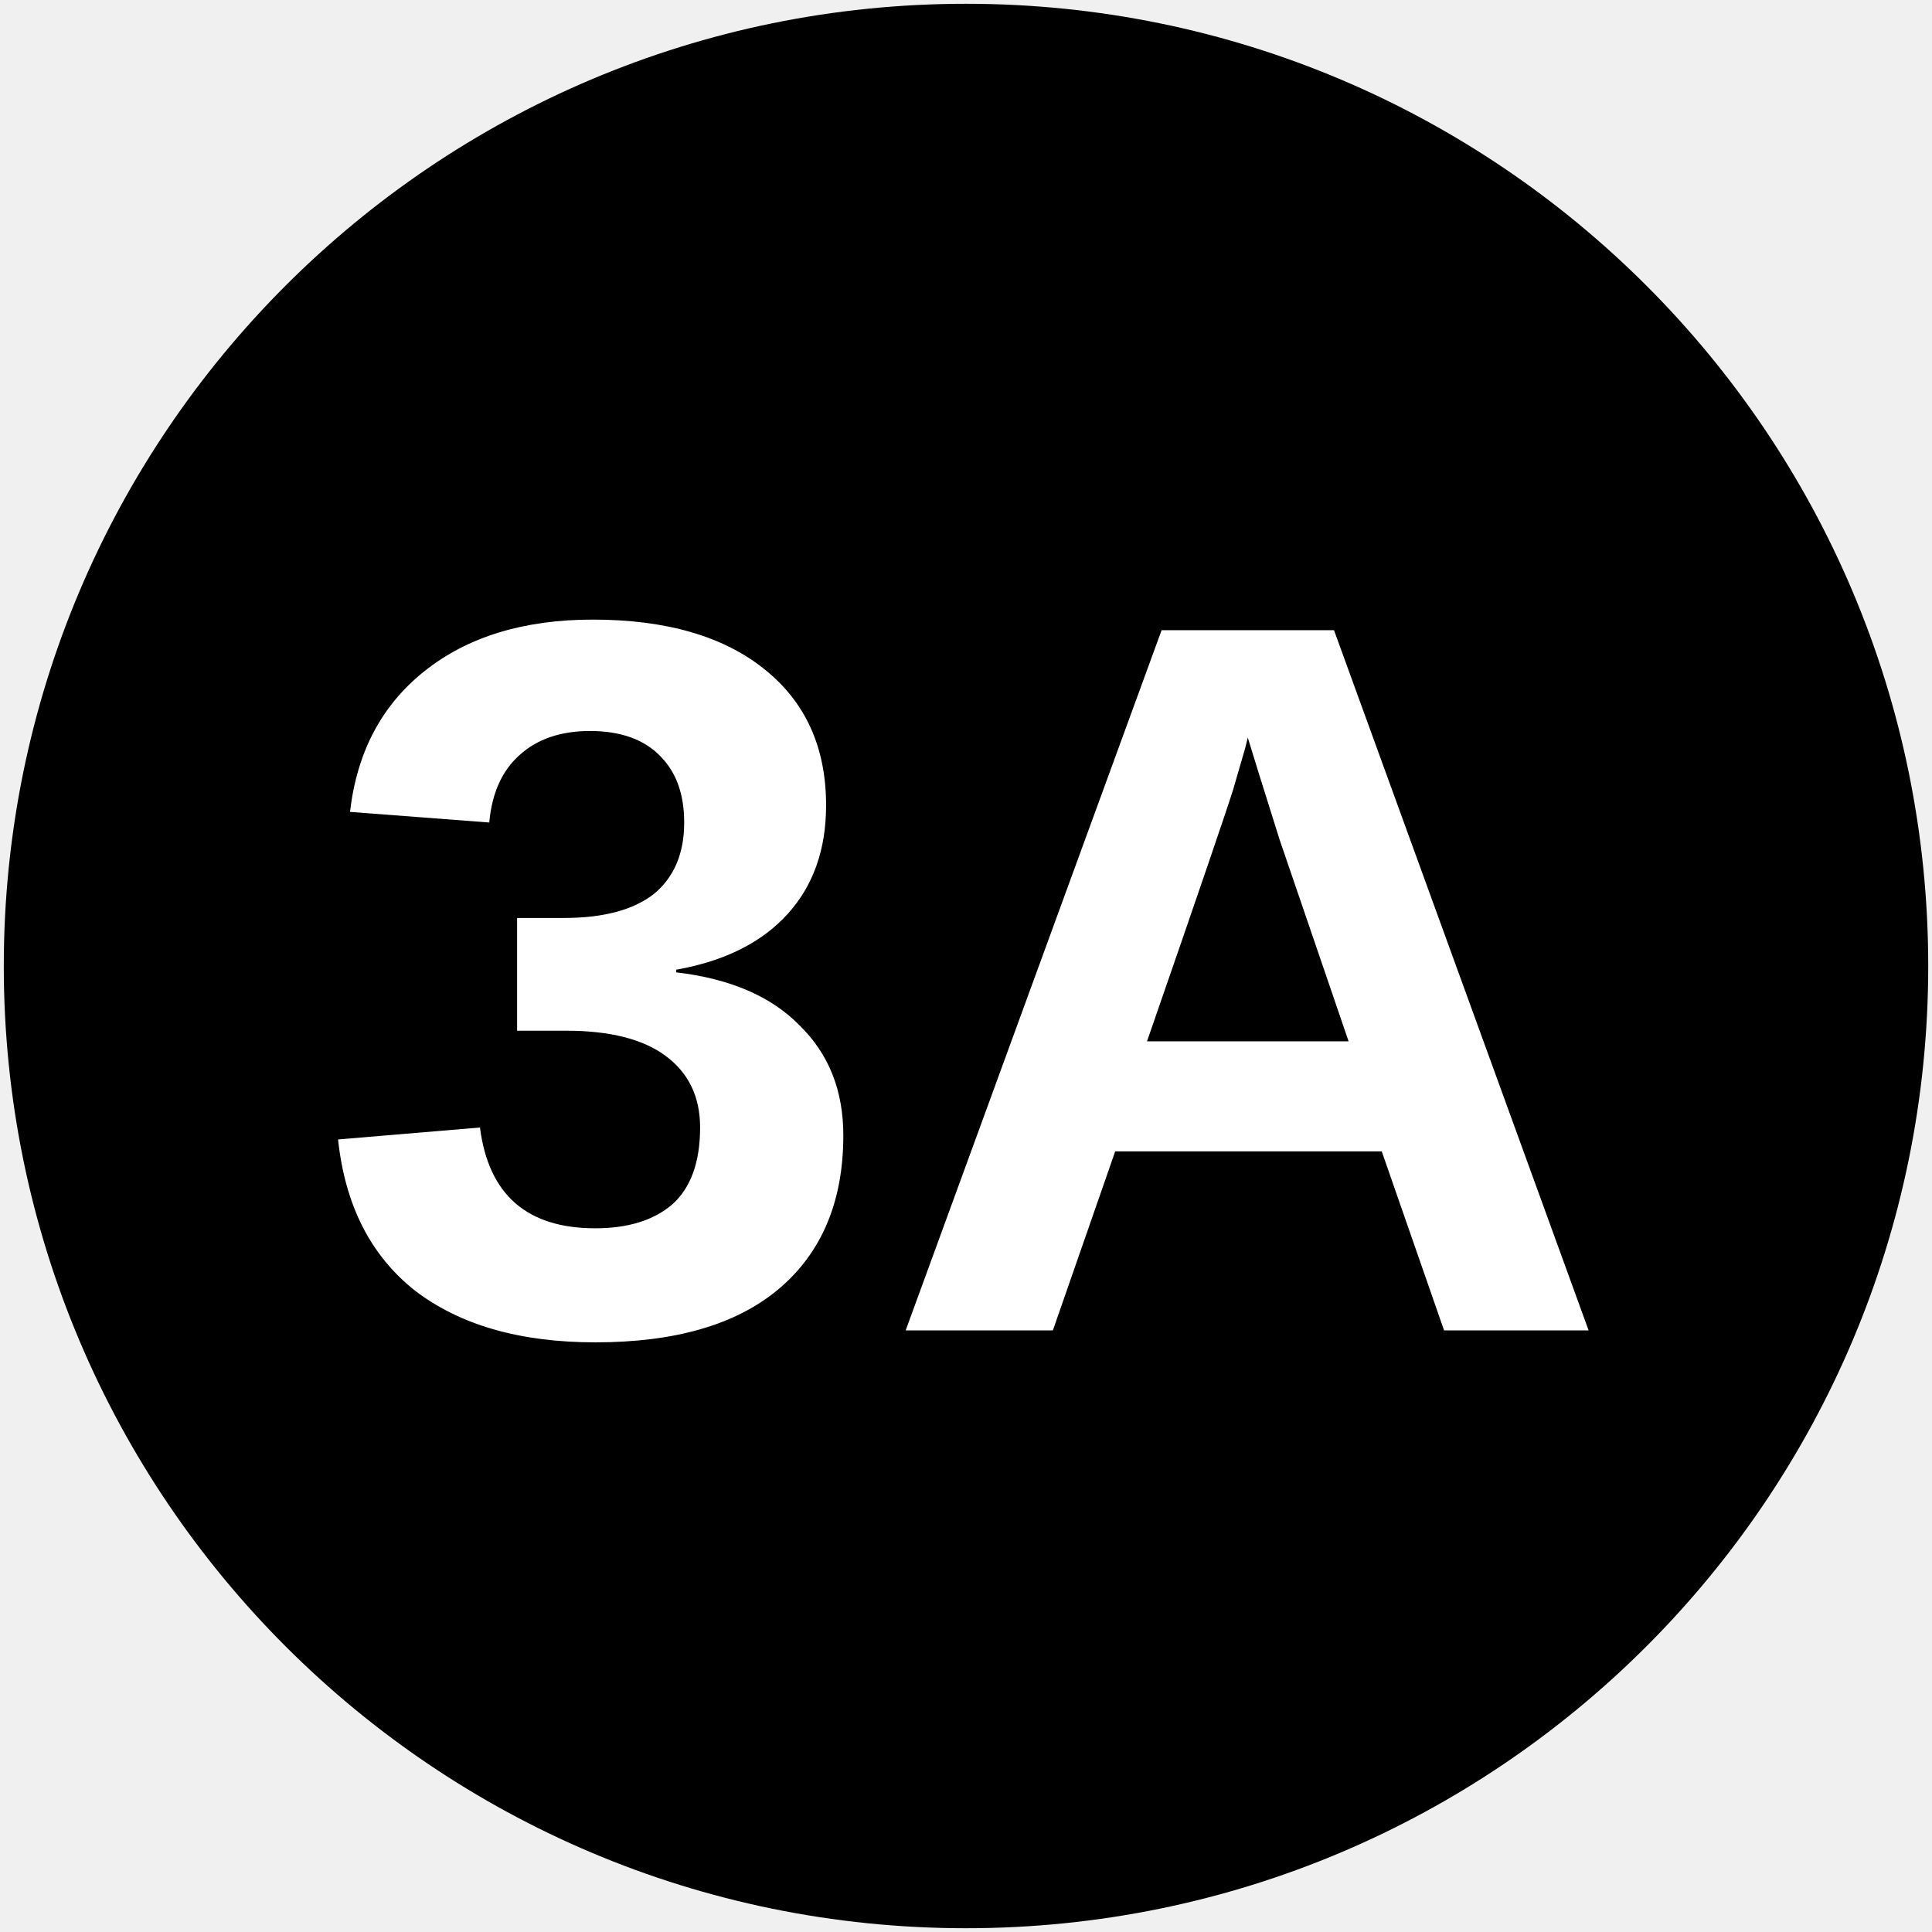
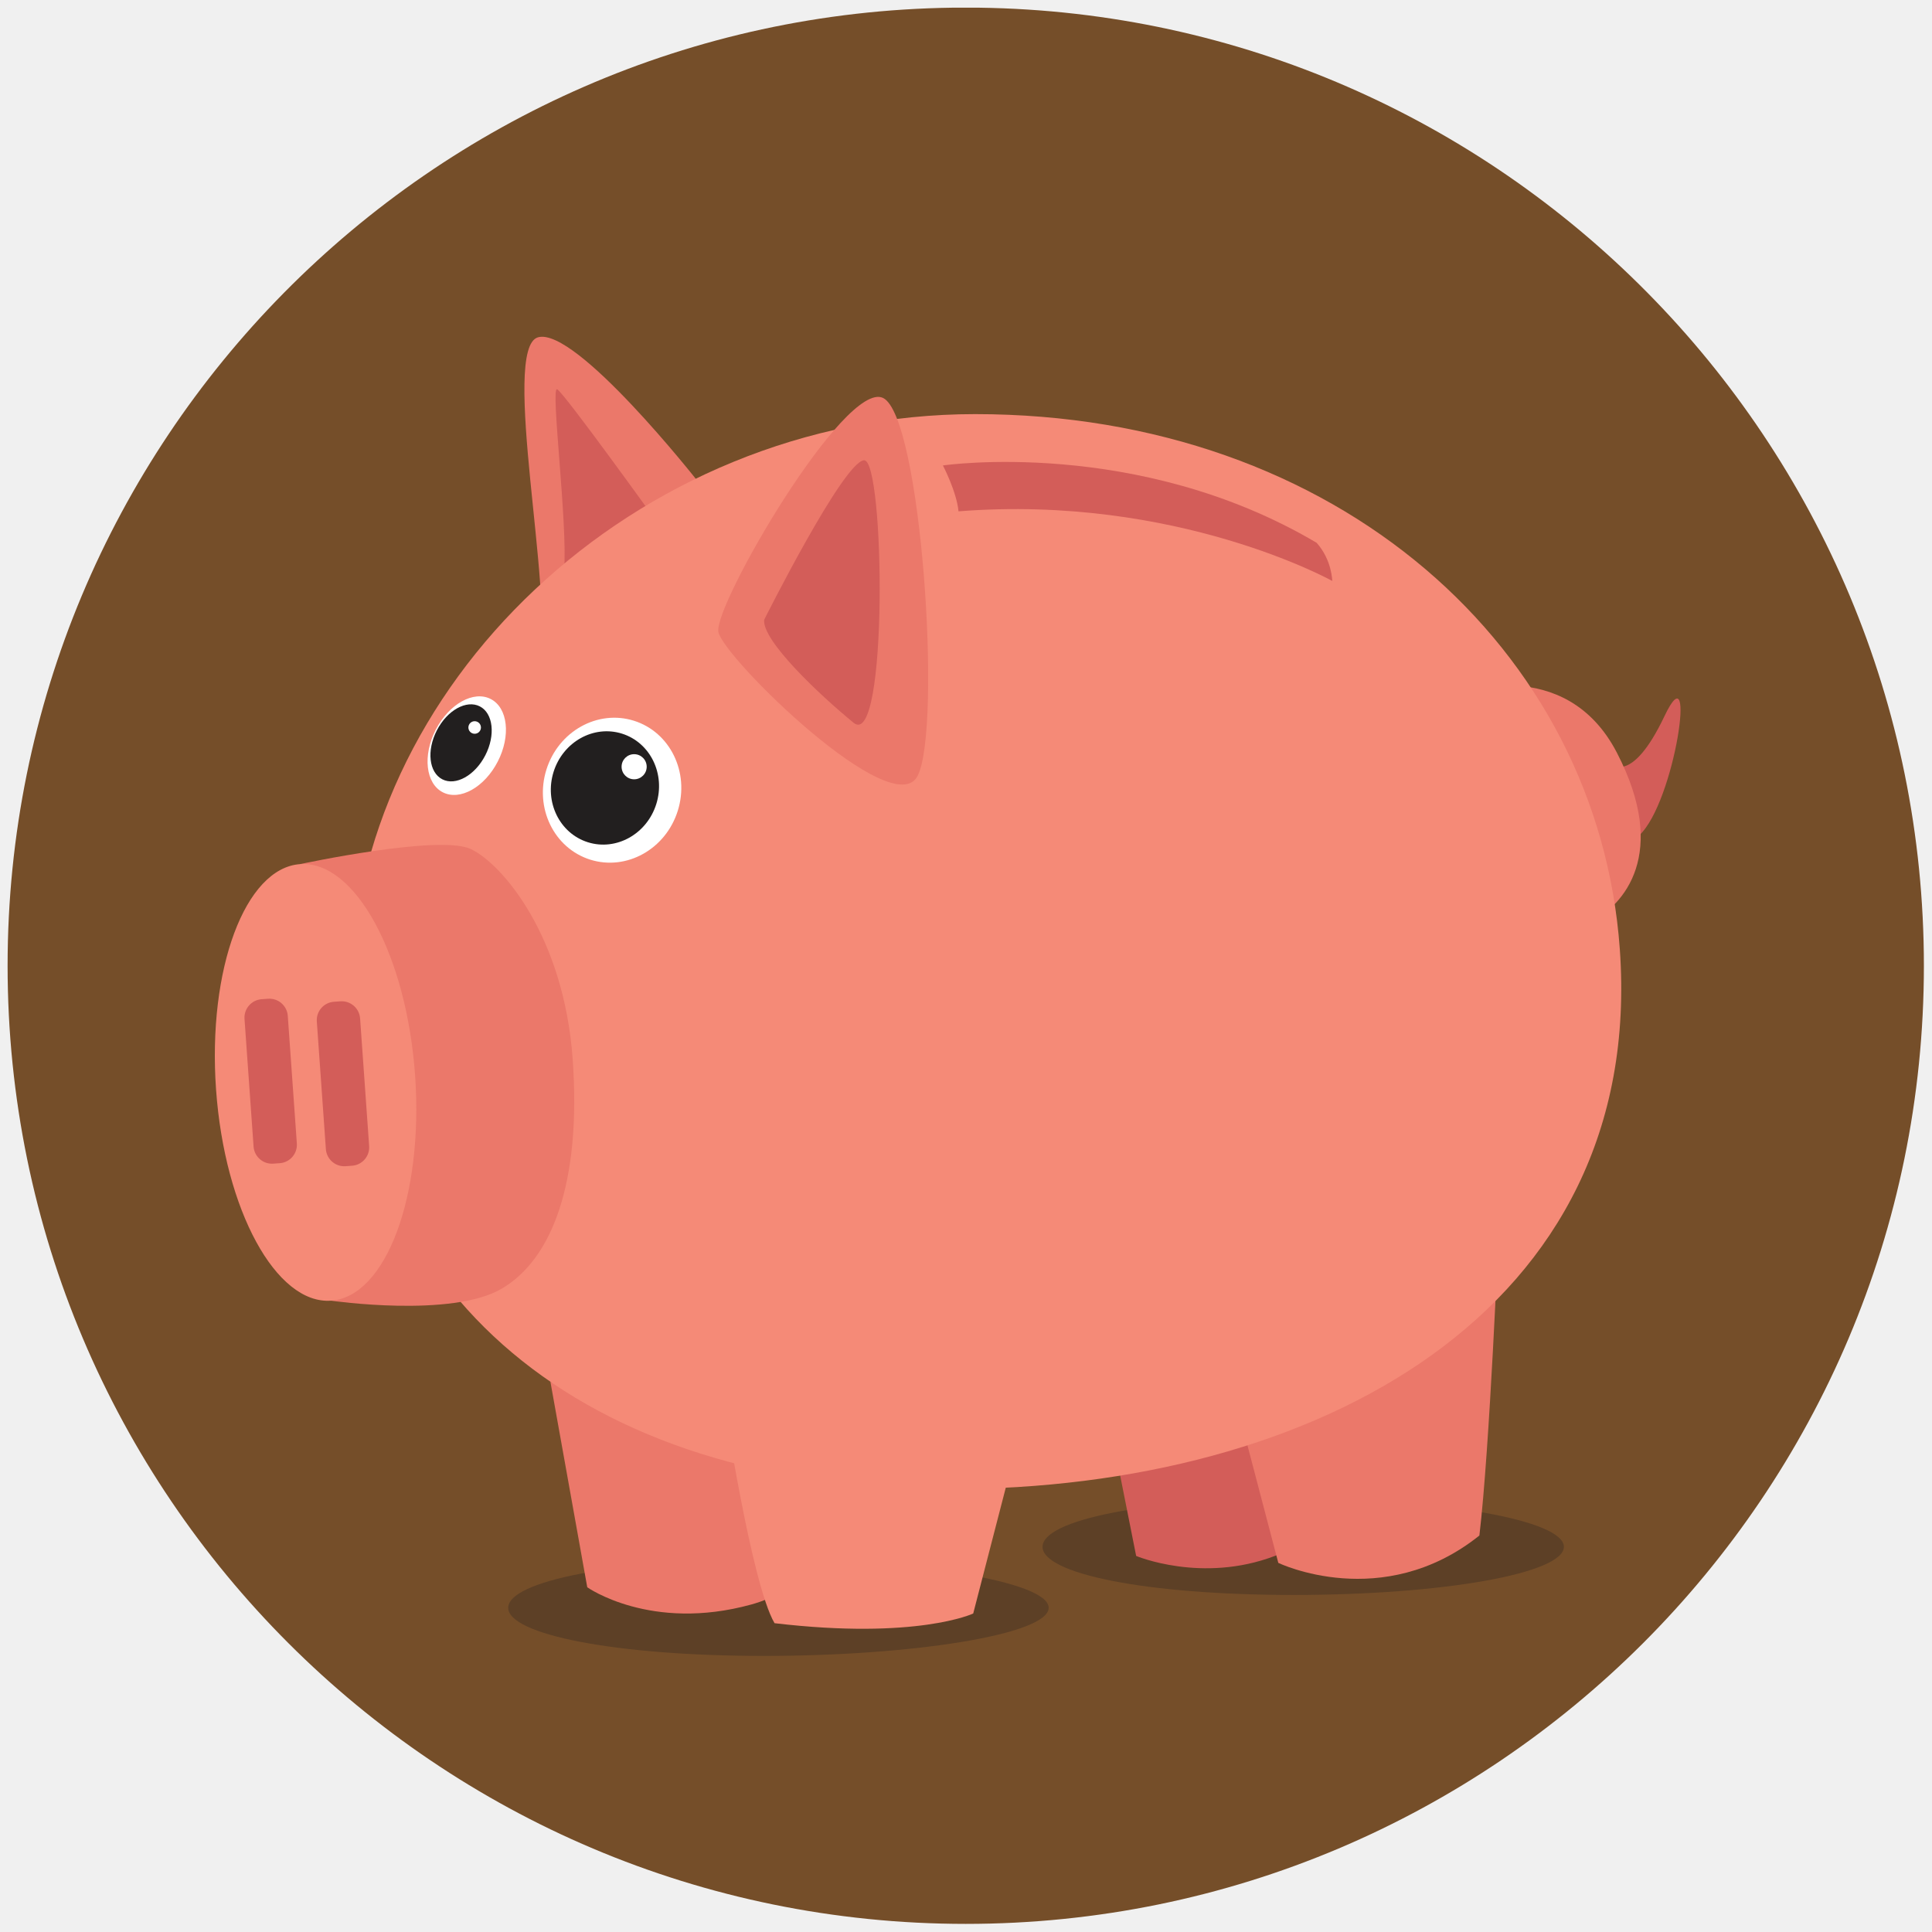
- <svg xmlns="http://www.w3.org/2000/svg" width="100%" height="100%" viewBox="0 0 500 500" version="1.1" xml:space="preserve" style="fill-rule:evenodd;clip-rule:evenodd;stroke-linejoin:round;stroke-miterlimit:2;">
-   <g transform="matrix(1.9192,0,0,1.54895,-431.927,-351.599)">
-     <ellipse cx="355.319" cy="388.392" rx="129.753" ry="160.769" />
-   </g>
-   <g transform="matrix(21.9651,0,0,21.9651,-2462.69,-3901.99)">
-     <text x="115.822px" y="193.322px" style="font-family:'Arial-BoldMT', 'Arial', sans-serif;font-weight:700;font-size:12px;fill:white;">3A</text>
+ <svg xmlns="http://www.w3.org/2000/svg" width="100%" height="100%" viewBox="0 0 2484 2484" version="1.1" xml:space="preserve" style="fill-rule:evenodd;clip-rule:evenodd;stroke-linejoin:round;stroke-miterlimit:2;">
+   <g transform="matrix(4.16667,0,0,4.16667,0,0)">
+     <g transform="matrix(0.24,0,0,0.24,0,0)">
+       <path d="M1258.63,9.883C1930.69,18.94 2473.57,567.407 2473.57,1241.67C2473.57,1921.57 1921.57,2473.57 1241.67,2473.57C561.763,2473.57 9.768,1921.57 9.768,1241.67C9.768,567.407 552.638,18.94 1224.7,9.883L1258.63,9.883Z" style="fill:rgb(117,78,41);fill-rule:nonzero;" />
+     </g>
+     <g transform="matrix(1.17791,0,0,1.17791,-51.1716,-144.605)">
+       <path d="M243.604,556.555C204.508,556.555 176.574,550.913 176.574,543.95C176.574,536.989 204.508,531.346 243.604,531.346C282.702,531.346 318.16,536.989 318.16,543.95C318.16,550.913 282.702,556.555 243.604,556.555Z" style="fill:rgb(93,64,38);fill-rule:nonzero;" />
+     </g>
+     <g transform="matrix(1.17791,0,0,1.17791,-51.1716,-144.605)">
+       <path d="M382.33,540.584C343.232,540.584 316.552,534.942 316.552,527.98C316.552,521.019 343.232,515.376 382.33,515.376C421.428,515.376 453.125,521.019 453.125,527.98C453.125,534.942 421.428,540.584 382.33,540.584Z" style="fill:rgb(93,64,38);fill-rule:nonzero;" />
+     </g>
+     <g transform="matrix(1.17791,0,0,1.17791,-51.1716,-144.605)">
+       <path d="M465.54,322.834C465.54,322.834 470.836,328.56 479.474,310.371C488.109,292.183 482.247,333.039 472.798,341.665C463.351,350.294 462.824,341.162 462.824,341.162L465.54,322.834Z" style="fill:rgb(211,93,89);fill-rule:nonzero;" />
+     </g>
+     <g transform="matrix(1.17791,0,0,1.17791,-51.1716,-144.605)">
+       <path d="M424.654,304.55C424.654,304.55 453.415,293.653 467.038,319.992C480.661,346.33 468.958,359.941 459.824,364.49C450.69,369.037 424.654,304.55 424.654,304.55Z" style="fill:rgb(235,120,106);fill-rule:nonzero;" />
+     </g>
+     <g transform="matrix(1.17791,0,0,1.17791,-51.1716,-144.605)">
+       <path d="M187.629,484.723L197.285,538.574C197.285,538.574 213.921,550.35 240.261,543.084C266.6,535.815 251.894,509.565 251.894,509.565L187.629,484.723Z" style="fill:rgb(235,120,106);fill-rule:nonzero;" />
+     </g>
+     <g transform="matrix(1.17791,0,0,1.17791,-51.1716,-144.605)">
+       <path d="M334.719,498.38L341.075,530.365C341.075,530.365 358.334,537.633 377.406,530.365C396.479,523.101 381.946,484.723 381.946,484.723L334.719,498.38Z" style="fill:rgb(211,93,89);fill-rule:nonzero;" />
+     </g>
+     <g transform="matrix(1.17791,0,0,1.17791,-51.1716,-144.605)">
+       <path d="M226.183,248.785C226.183,248.785 194.396,208.395 184.403,211.119C174.415,213.846 188.946,281.234 184.403,292.043C179.863,302.852 226.183,248.785 226.183,248.785Z" style="fill:rgb(235,120,106);fill-rule:nonzero;" />
+     </g>
+     <g transform="matrix(1.17791,0,0,1.17791,-51.1716,-144.605)">
+       <path d="M215.583,259.572C215.583,259.572 191.217,225.653 189.4,224.744C187.583,223.835 192.207,260.039 191.217,272.263C190.226,284.489 215.583,259.572 215.583,259.572Z" style="fill:rgb(211,93,89);fill-rule:nonzero;" />
+     </g>
+     <g transform="matrix(1.17791,0,0,1.17791,-51.1716,-144.605)">
+       <path d="M368.302,494.037L378.313,532.183C378.313,532.183 405.562,545.323 430.991,525.02C433.717,501.993 436.004,445.9 436.004,445.9L368.302,490.432" style="fill:rgb(235,120,106);fill-rule:nonzero;" />
+     </g>
+     <g transform="matrix(1.17791,0,0,1.17791,-51.1716,-144.605)">
+       <path d="M467.775,371.378C474.588,466.231 388.356,512.869 292.068,512.869C195.782,512.869 135.436,461.173 135.436,382.278C135.436,303.381 209.38,231.248 298.88,231.248C393.755,231.248 462.125,292.686 467.775,371.378Z" style="fill:rgb(245,138,119);fill-rule:nonzero;" />
+     </g>
+     <g transform="matrix(1.17791,0,0,1.17791,-51.1716,-144.605)">
+       <path d="M231.634,288.32C230.271,281.51 264.754,222.17 274.774,227.014C284.794,231.859 290.215,313.196 283.854,325.961C277.499,338.729 232.998,295.133 231.634,288.32Z" style="fill:rgb(235,120,106);fill-rule:nonzero;" />
+     </g>
+     <g transform="matrix(1.17791,0,0,1.17791,-51.1716,-144.605)">
+       <path d="M243.62,285.141C243.62,285.141 264.329,243.767 269.78,243.338C275.229,242.909 276.138,319.535 267.055,312.102C257.971,304.669 243.108,290.59 243.62,285.141Z" style="fill:rgb(211,93,89);fill-rule:nonzero;" />
+     </g>
+     <g transform="matrix(1.17791,0,0,1.17791,-51.1716,-144.605)">
+       <path d="M290.453,244.697C290.453,244.697 341.449,237.197 388.36,264.96C392.396,269.501 392.445,274.951 392.445,274.951C392.445,274.951 351.679,252.231 294.539,256.715C294.044,251.544 290.453,244.697 290.453,244.697Z" style="fill:rgb(211,93,89);fill-rule:nonzero;" />
+     </g>
+     <g transform="matrix(1.17791,0,0,1.17791,-51.1716,-144.605)">
+       <path d="M307.471,510.354L298.39,545.45C298.39,545.45 283.675,552.385 246.345,547.985C240.261,537.633 232.998,489.495 232.998,489.495L307.471,510.354Z" style="fill:rgb(245,138,119);fill-rule:nonzero;" />
+     </g>
+     <g transform="matrix(1.17791,0,0,1.17791,-51.1716,-144.605)">
+       <path d="M166.773,345.182C158.522,341.292 122.052,349.136 122.052,349.136L130.169,463.495C130.169,463.495 161.827,468.083 174.945,460.314C188.067,452.55 195.759,432.555 193.469,400.29C191.18,368.026 175.021,349.073 166.773,345.182Z" style="fill:rgb(235,120,106);fill-rule:nonzero;" />
+     </g>
+     <g transform="matrix(1.17791,0,0,1.17791,-51.1716,-144.605)">
+       <path d="M152.183,404.463C154.425,436.045 144.57,462.471 130.169,463.495C115.77,464.516 102.282,439.745 100.04,408.166C97.798,376.585 107.656,350.158 122.052,349.136C136.455,348.114 149.941,372.887 152.183,404.463Z" style="fill:rgb(245,138,119);fill-rule:nonzero;" />
+     </g>
+     <g transform="matrix(1.17791,0,0,1.17791,-51.1716,-144.605)">
+       <path d="M121.205,422.315C121.394,424.978 119.389,427.292 116.73,427.48L115.03,427.6C112.37,427.789 110.059,425.783 109.87,423.12L107.496,389.686C107.308,387.024 109.312,384.713 111.974,384.525L113.67,384.404C116.331,384.216 118.643,386.22 118.833,388.882L121.205,422.315Z" style="fill:rgb(211,93,89);fill-rule:nonzero;" />
+     </g>
+     <g transform="matrix(1.17791,0,0,1.17791,-51.1716,-144.605)">
+       <path d="M140.146,422.983C140.333,425.646 138.33,427.957 135.669,428.146L133.973,428.268C131.309,428.456 128.998,426.451 128.81,423.787L126.439,390.355C126.25,387.694 128.254,385.383 130.914,385.193L132.614,385.073C135.271,384.885 137.586,386.889 137.774,389.55L140.146,422.983Z" style="fill:rgb(211,93,89);fill-rule:nonzero;" />
+     </g>
+     <g transform="matrix(1.17791,0,0,1.17791,-51.1716,-144.605)">
+       <path d="M186.585,324.368C183.432,334.419 188.575,344.982 198.075,347.966C207.579,350.948 217.841,345.222 220.994,335.17C224.151,325.119 219.005,314.558 209.503,311.572C200,308.588 189.741,314.319 186.585,324.368Z" style="fill:white;fill-rule:nonzero;" />
+     </g>
+     <g transform="matrix(1.17791,0,0,1.17791,-51.1716,-144.605)">
+       <path d="M188.464,324.954C185.997,332.814 190.02,341.072 197.447,343.405C204.877,345.737 212.896,341.26 215.365,333.402C217.831,325.544 213.809,317.285 206.378,314.951C198.952,312.619 190.932,317.1 188.464,324.954Z" style="fill:rgb(34,31,31);fill-rule:nonzero;" />
+     </g>
+     <g transform="matrix(1.17791,0,0,1.17791,-51.1716,-144.605)">
+       <path d="M173.834,322.271C170.365,329.02 163.916,332.62 159.432,330.313C154.949,328.005 154.126,320.665 157.595,313.922C161.065,307.175 167.517,303.575 171.998,305.882C176.482,308.186 177.306,315.527 173.834,322.271Z" style="fill:white;fill-rule:nonzero;" />
+     </g>
+     <g transform="matrix(1.17791,0,0,1.17791,-51.1716,-144.605)">
+       <path d="M170.575,320.631C167.861,325.904 162.819,328.717 159.313,326.915C155.809,325.113 155.167,319.374 157.88,314.099C160.593,308.826 165.635,306.015 169.143,307.814C172.642,309.619 173.289,315.354 170.575,320.631Z" style="fill:rgb(34,31,31);fill-rule:nonzero;" />
+     </g>
+     <g transform="matrix(1.17791,0,0,1.17791,-51.1716,-144.605)">
+       <path d="M212.854,323.622C212.854,325.439 211.381,326.913 209.565,326.913C207.749,326.913 206.276,325.439 206.276,323.622C206.276,321.807 207.749,320.334 209.565,320.334C211.381,320.334 212.854,321.807 212.854,323.622Z" style="fill:white;fill-rule:nonzero;" />
+     </g>
+     <g transform="matrix(1.17791,0,0,1.17791,-51.1716,-144.605)">
+       <path d="M169.303,313.984C168.946,314.82 167.981,315.21 167.146,314.853C166.31,314.499 165.92,313.532 166.277,312.697C166.629,311.861 167.596,311.473 168.431,311.828C169.268,312.183 169.658,313.149 169.303,313.984Z" style="fill:white;fill-rule:nonzero;" />
+     </g>
  </g>
</svg>
